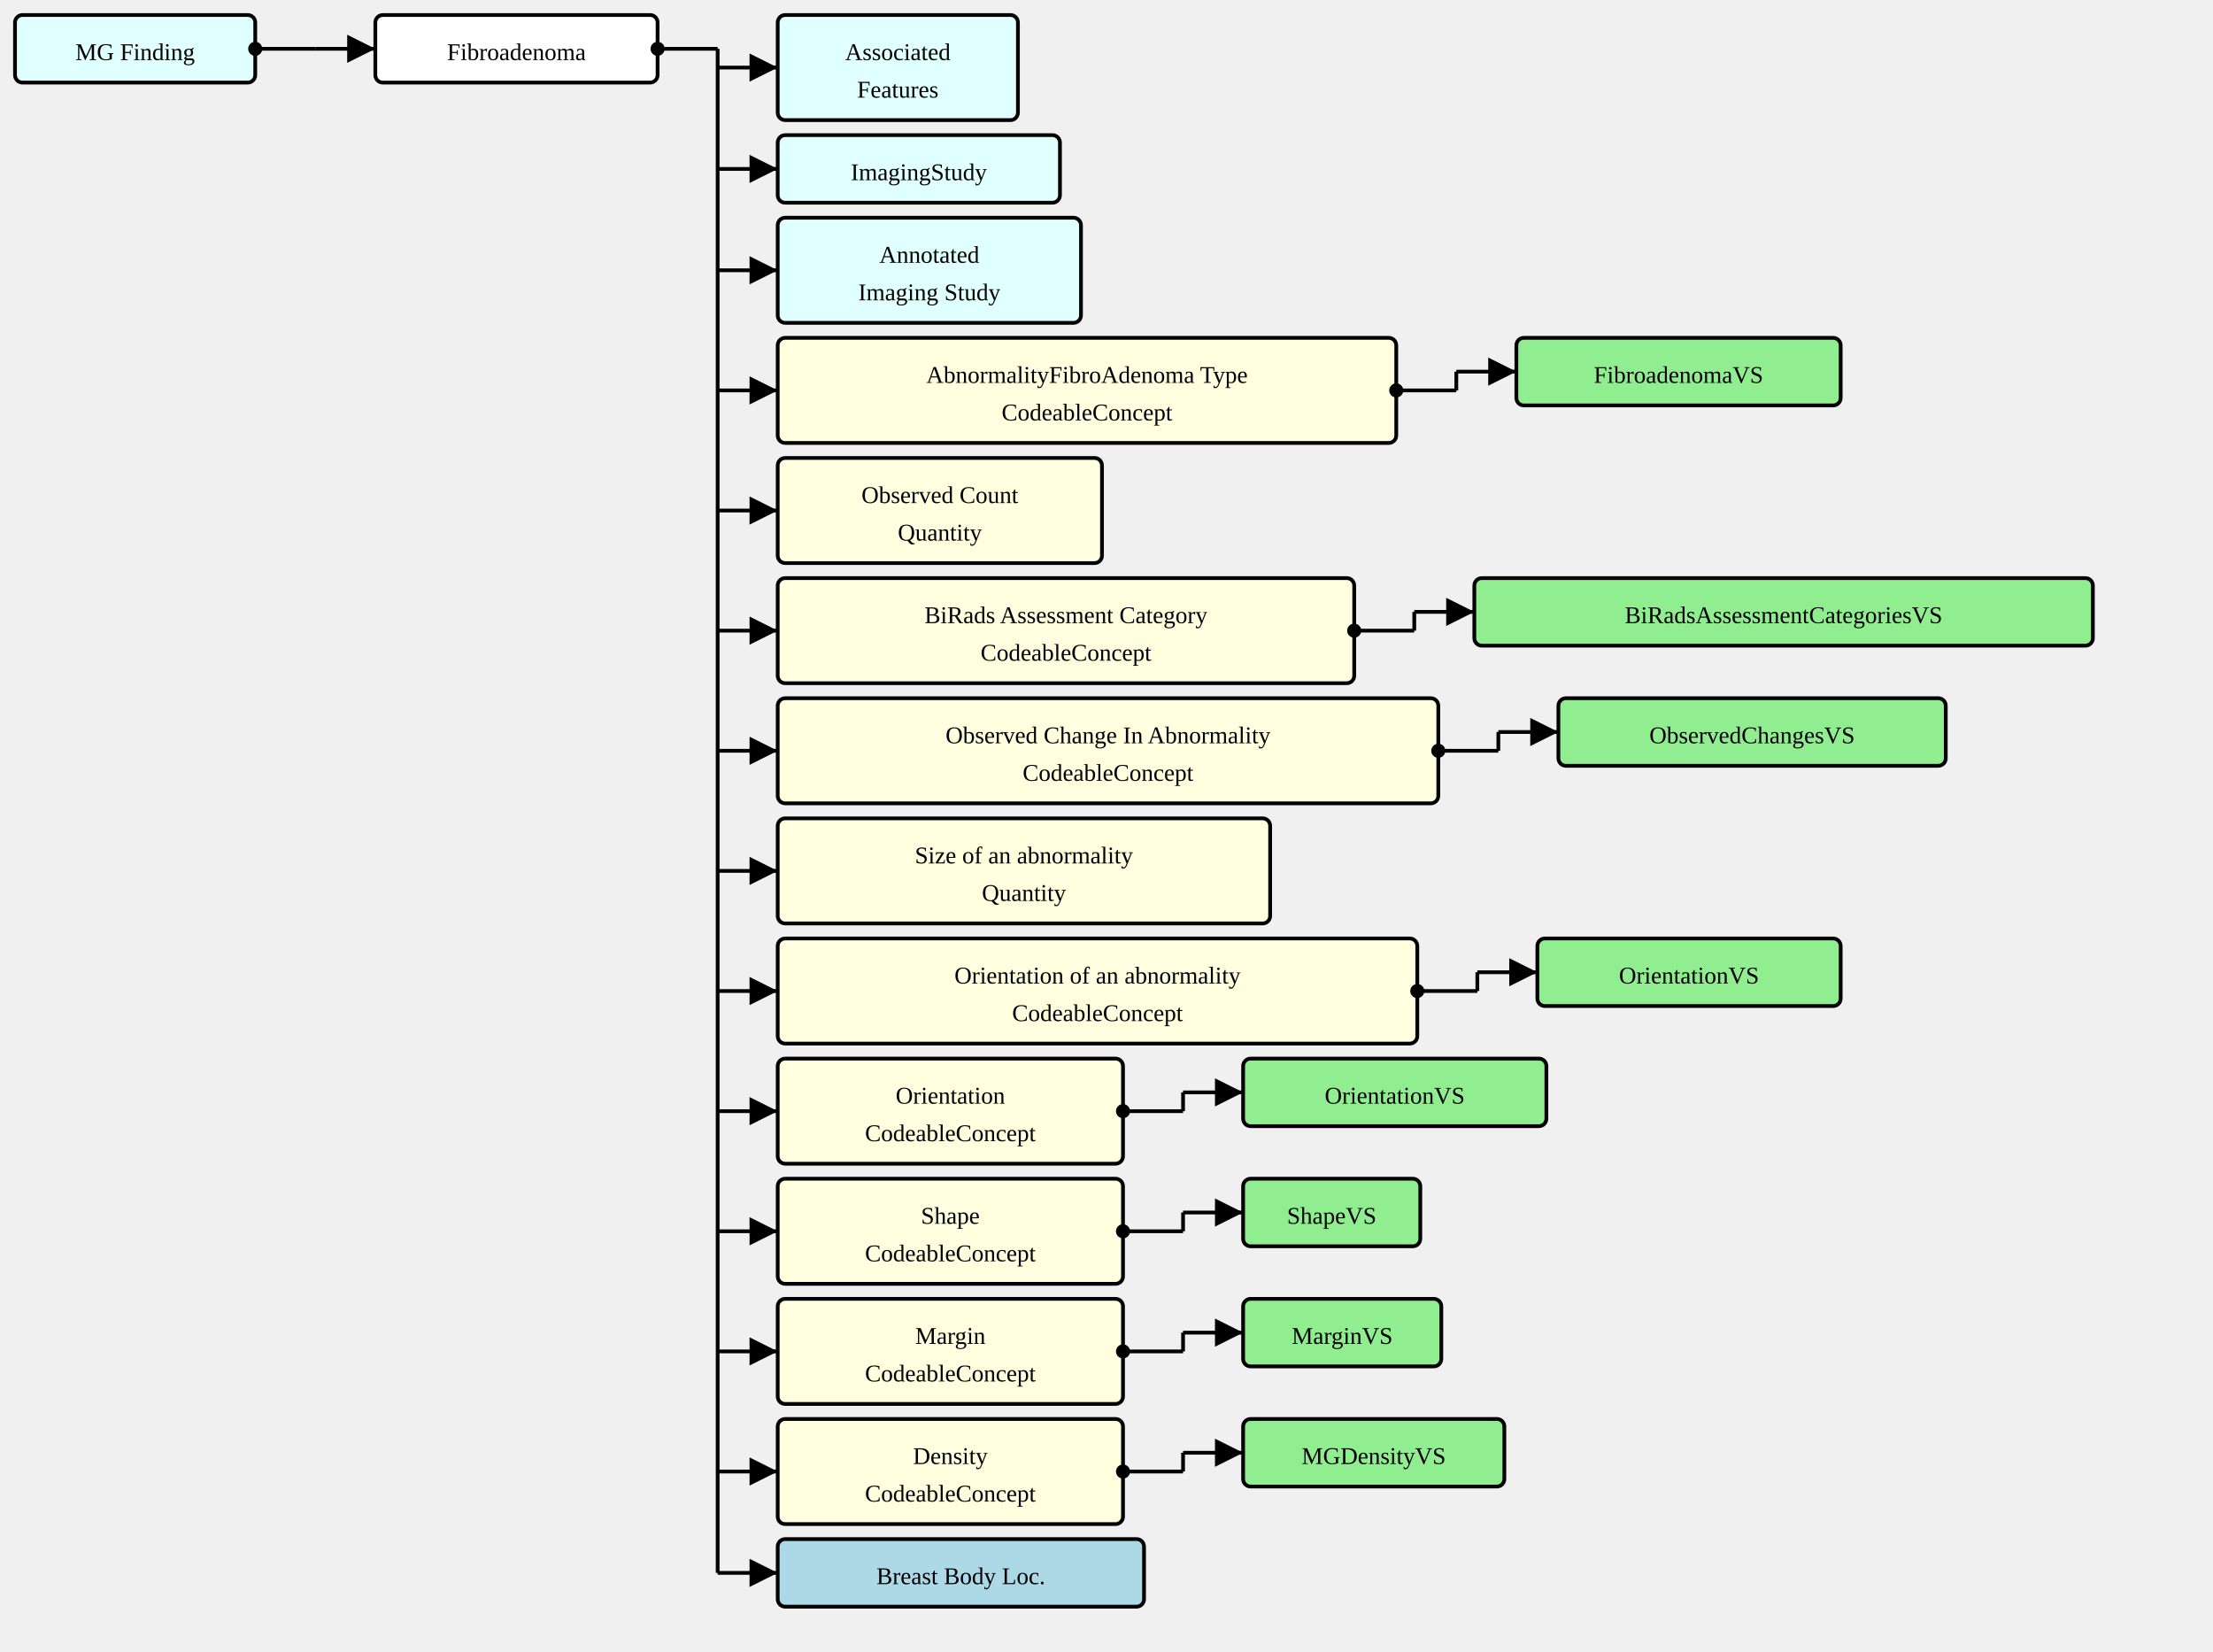
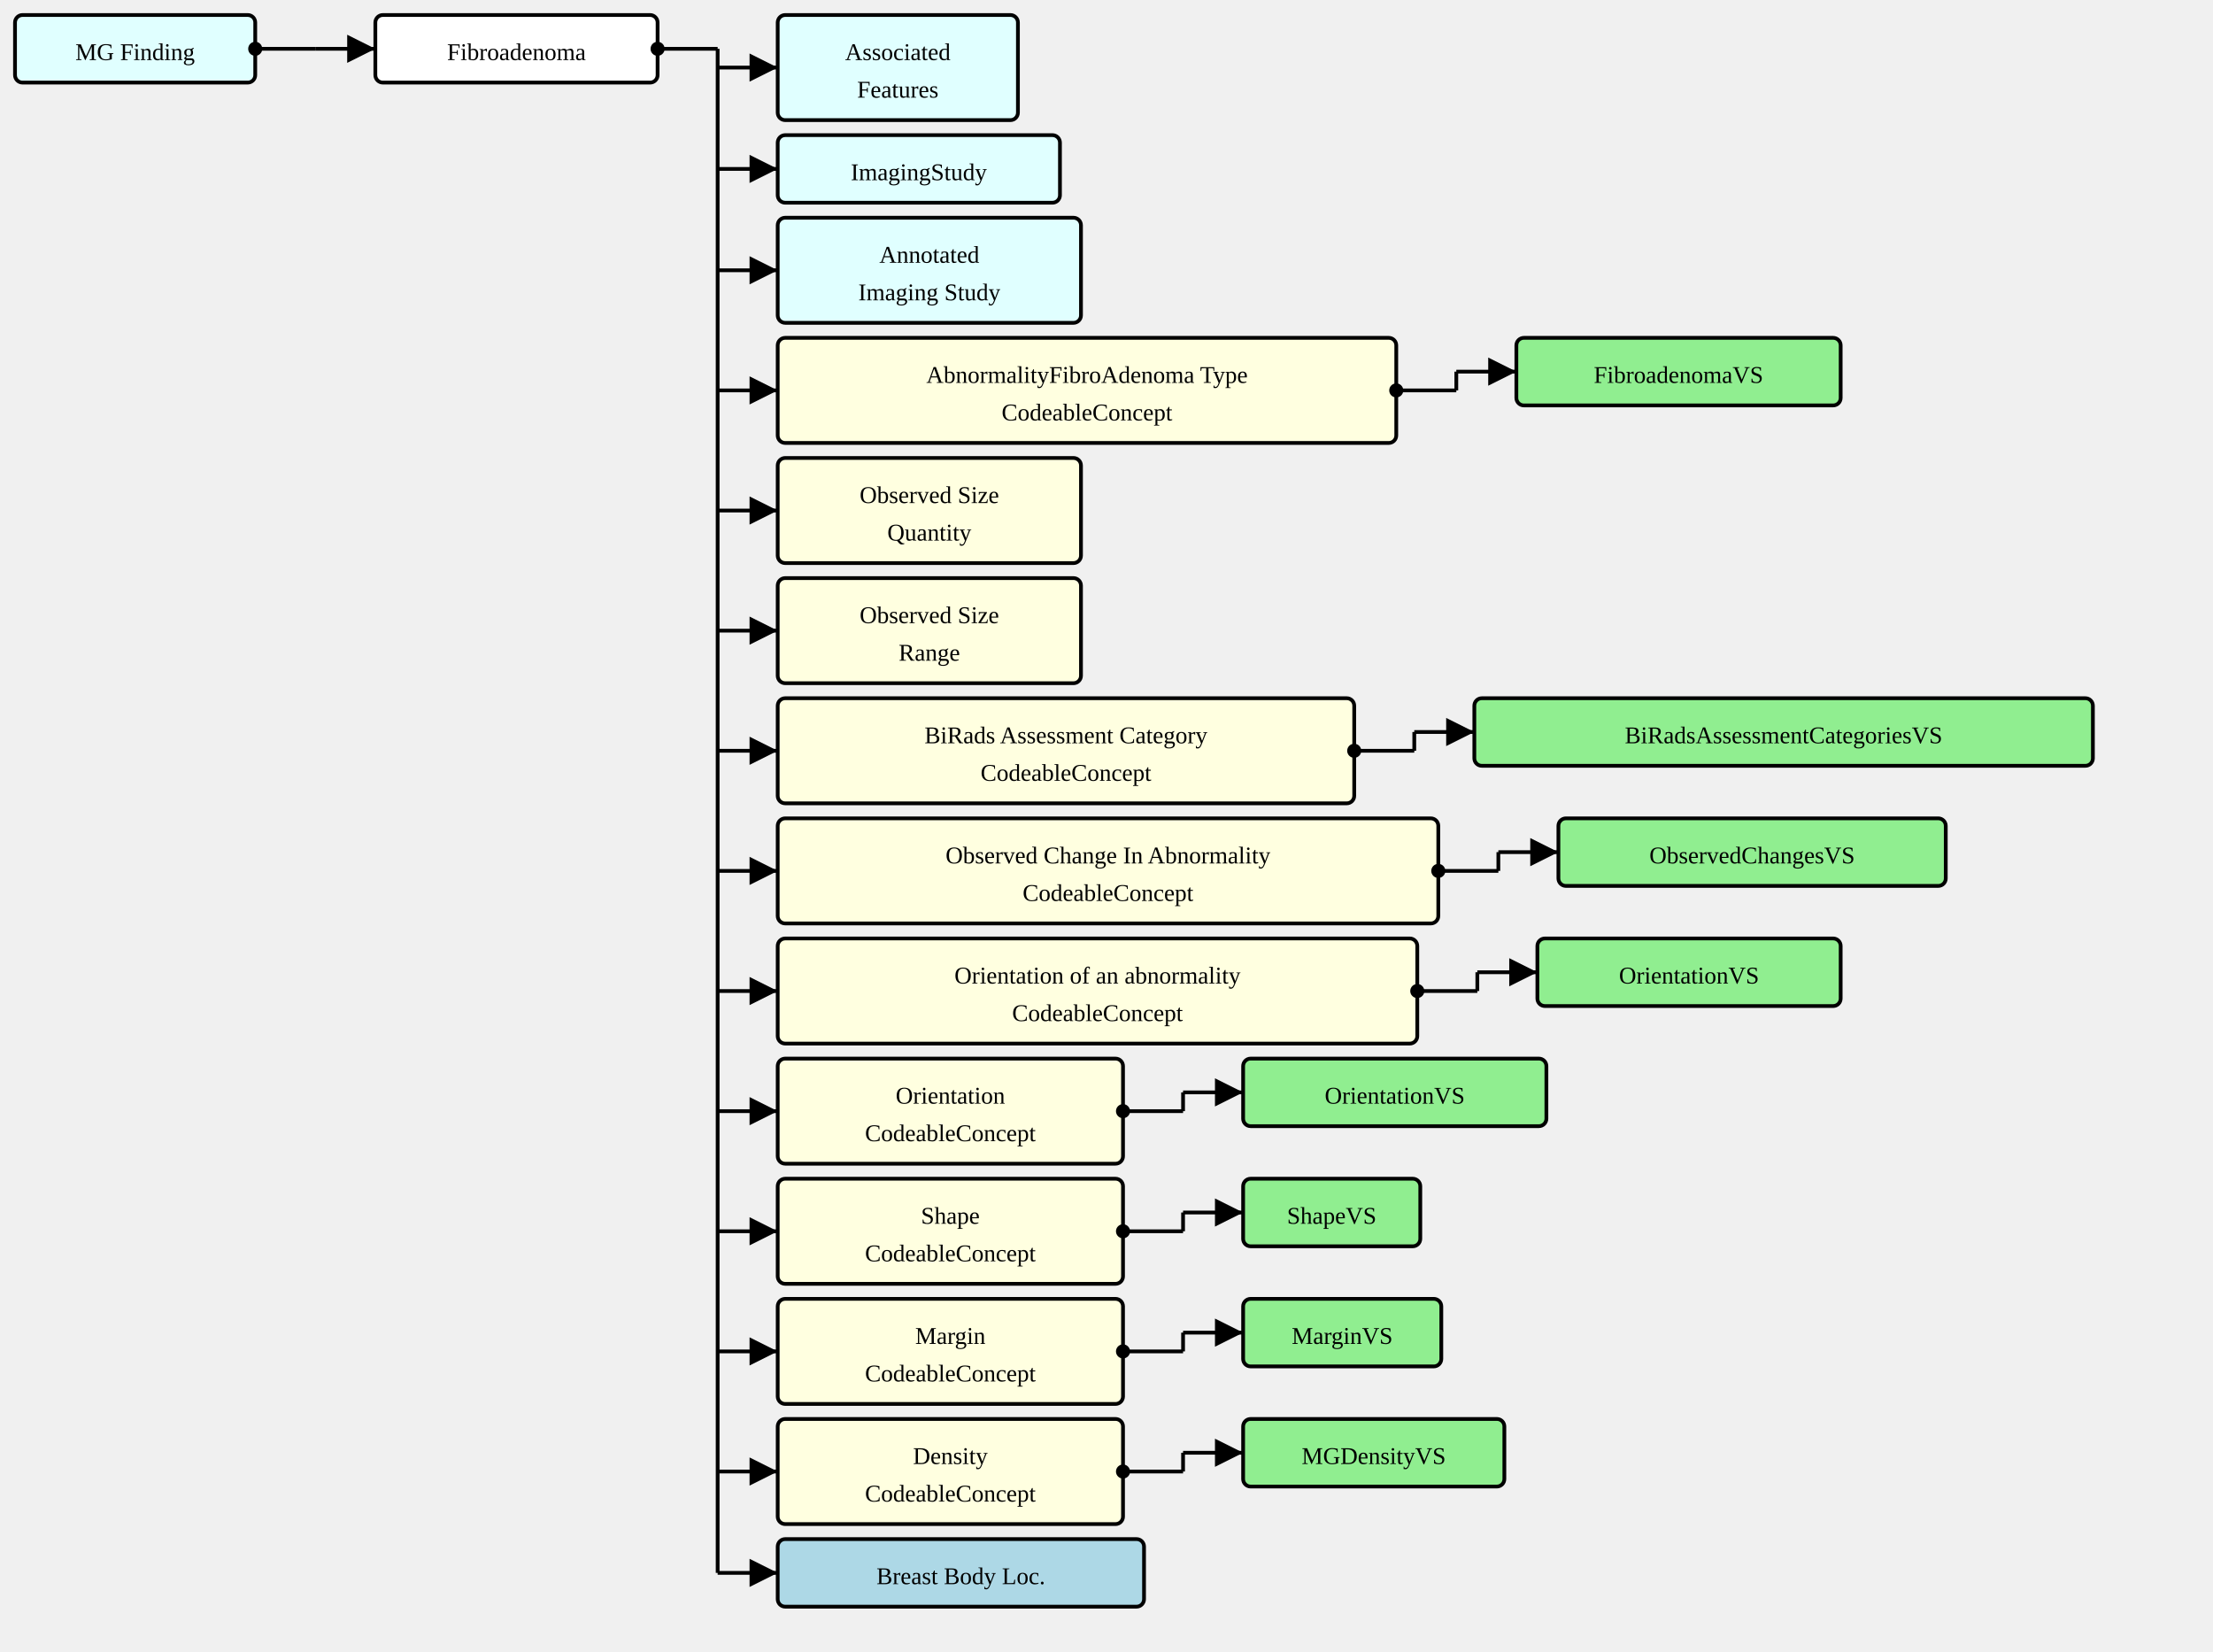
<svg xmlns="http://www.w3.org/2000/svg" version="1.1" width="1105.5" height="825">
  <defs>
    <marker id="arrowStart" markerWidth="3.75" markerHeight="3.75" markerUnits="px" refX="1.875" refY="1.875">
      <circle fill="Black" stroke-width="0" cx="1.875" cy="1.875" r="1.875" />
    </marker>
    <marker id="arrowEnd" markerWidth="7.5" markerHeight="7.5" markerUnits="px" refX="7.5" refY="3.75">
      <polygon fill="Black" stroke-width="0" points="0 0 7.5 3.75 0 7.5" />
    </marker>
  </defs>
  <g>
    <g transform="translate(7.5 7.5)">
      <rect fill="LightCyan" stroke="Black" stroke-width="1.875" x="0" y="0" width="120" height="33.75" rx="3.75" ry="3.75" />
      <a href="./StructureDefinition-MGFinding.html" target="_top">
        <text x="60" y="22.5" text-anchor="middle">MG Finding</text>
      </a>
    </g>
    <line stroke="Black" stroke-width="1.875" marker-end="url(#arrowEnd)" x1="157.5" y1="24.375" x2="187.5" y2="24.375" />
    <line stroke="Black" stroke-width="1.875" marker-start="url(#arrowStart)" x1="127.5" y1="24.375" x2="157.5" y2="24.375" />
    <line stroke="Black" stroke-width="1.875" x1="157.5" y1="24.375" x2="157.5" y2="24.375" />
  </g>
  <g>
    <g transform="translate(187.5 7.5)">
      <rect fill="White" stroke="Black" stroke-width="1.875" x="0" y="0" width="141" height="33.75" rx="3.75" ry="3.75" />
      <text x="70.5" y="22.5" text-anchor="middle">Fibroadenoma</text>
    </g>
    <line stroke="Black" stroke-width="1.875" marker-end="url(#arrowEnd)" x1="358.5" y1="33.75" x2="388.5" y2="33.75" />
    <line stroke="Black" stroke-width="1.875" marker-end="url(#arrowEnd)" x1="358.5" y1="84.375" x2="388.5" y2="84.375" />
    <line stroke="Black" stroke-width="1.875" marker-end="url(#arrowEnd)" x1="358.5" y1="135" x2="388.5" y2="135" />
    <line stroke="Black" stroke-width="1.875" marker-end="url(#arrowEnd)" x1="358.5" y1="195" x2="388.5" y2="195" />
    <line stroke="Black" stroke-width="1.875" marker-end="url(#arrowEnd)" x1="358.5" y1="255" x2="388.5" y2="255" />
    <line stroke="Black" stroke-width="1.875" marker-end="url(#arrowEnd)" x1="358.5" y1="315" x2="388.5" y2="315" />
    <line stroke="Black" stroke-width="1.875" marker-end="url(#arrowEnd)" x1="358.5" y1="375" x2="388.5" y2="375" />
    <line stroke="Black" stroke-width="1.875" marker-end="url(#arrowEnd)" x1="358.5" y1="435" x2="388.5" y2="435" />
    <line stroke="Black" stroke-width="1.875" marker-end="url(#arrowEnd)" x1="358.5" y1="495" x2="388.5" y2="495" />
    <line stroke="Black" stroke-width="1.875" marker-end="url(#arrowEnd)" x1="358.5" y1="555" x2="388.5" y2="555" />
    <line stroke="Black" stroke-width="1.875" marker-end="url(#arrowEnd)" x1="358.5" y1="615" x2="388.5" y2="615" />
    <line stroke="Black" stroke-width="1.875" marker-end="url(#arrowEnd)" x1="358.5" y1="675" x2="388.5" y2="675" />
    <line stroke="Black" stroke-width="1.875" marker-end="url(#arrowEnd)" x1="358.5" y1="735" x2="388.5" y2="735" />
    <line stroke="Black" stroke-width="1.875" marker-end="url(#arrowEnd)" x1="358.5" y1="785.625" x2="388.5" y2="785.625" />
    <line stroke="Black" stroke-width="1.875" marker-start="url(#arrowStart)" x1="328.5" y1="24.375" x2="358.5" y2="24.375" />
    <line stroke="Black" stroke-width="1.875" x1="358.5" y1="24.375" x2="358.5" y2="785.625" />
  </g>
  <g>
    <g transform="translate(388.5 7.5)">
      <rect fill="LightCyan" stroke="Black" stroke-width="1.875" x="0" y="0" width="120" height="52.5" rx="3.75" ry="3.75" />
      <a href="./StructureDefinition-AssociatedFeatures.html" target="_top">
        <text x="60" y="22.5" text-anchor="middle">Associated</text>
      </a>
      <a href="./StructureDefinition-AssociatedFeatures.html" target="_top">
        <text x="60" y="41.25" text-anchor="middle">Features</text>
      </a>
    </g>
  </g>
  <g>
    <g transform="translate(388.5 67.5)">
      <rect fill="LightCyan" stroke="Black" stroke-width="1.875" x="0" y="0" width="141" height="33.75" rx="3.75" ry="3.75" />
      <a href="./StructureDefinition-ImagingStudy.html" target="_top">
        <text x="70.5" y="22.5" text-anchor="middle">ImagingStudy</text>
      </a>
    </g>
  </g>
  <g>
    <g transform="translate(388.5 108.75)">
      <rect fill="LightCyan" stroke="Black" stroke-width="1.875" x="0" y="0" width="151.5" height="52.5" rx="3.75" ry="3.75" />
      <a href="./StructureDefinition-AimAnnotatedImagingStudy.html" target="_top">
        <text x="75.75" y="22.5" text-anchor="middle">Annotated</text>
      </a>
      <a href="./StructureDefinition-AimAnnotatedImagingStudy.html" target="_top">
        <text x="75.75" y="41.25" text-anchor="middle">Imaging Study</text>
      </a>
    </g>
  </g>
  <g>
    <g transform="translate(388.5 168.75)">
      <rect fill="LightYellow" stroke="Black" stroke-width="1.875" x="0" y="0" width="309" height="52.5" rx="3.75" ry="3.75" />
      <text x="154.5" y="22.5" text-anchor="middle">AbnormalityFibroAdenoma Type</text>
      <text x="154.5" y="41.25" text-anchor="middle">CodeableConcept</text>
    </g>
    <line stroke="Black" stroke-width="1.875" marker-end="url(#arrowEnd)" x1="727.5" y1="185.625" x2="757.5" y2="185.625" />
    <line stroke="Black" stroke-width="1.875" marker-start="url(#arrowStart)" x1="697.5" y1="195" x2="727.5" y2="195" />
    <line stroke="Black" stroke-width="1.875" x1="727.5" y1="185.625" x2="727.5" y2="195" />
  </g>
  <g>
    <g transform="translate(757.5 168.75)">
      <rect fill="LightGreen" stroke="Black" stroke-width="1.875" x="0" y="0" width="162" height="33.75" rx="3.75" ry="3.75" />
      <a href="./ValueSet-FibroadenomaVS.html" target="_top">
        <text x="81" y="22.5" text-anchor="middle">FibroadenomaVS</text>
      </a>
    </g>
  </g>
  <g>
    <g transform="translate(388.5 228.75)">
-       <rect fill="LightYellow" stroke="Black" stroke-width="1.875" x="0" y="0" width="162" height="52.5" rx="3.75" ry="3.75" />
-       <text x="81" y="22.5" text-anchor="middle">Observed Count</text>
-       <text x="81" y="41.25" text-anchor="middle">Quantity</text>
+       <rect fill="LightYellow" stroke="Black" stroke-width="1.875" x="0" y="0" width="151.5" height="52.5" rx="3.75" ry="3.75" />
+       <text x="75.75" y="22.5" text-anchor="middle">Observed Size</text>
+       <text x="75.75" y="41.25" text-anchor="middle">Quantity</text>
    </g>
  </g>
  <g>
    <g transform="translate(388.5 288.75)">
+       <rect fill="LightYellow" stroke="Black" stroke-width="1.875" x="0" y="0" width="151.5" height="52.5" rx="3.75" ry="3.75" />
+       <text x="75.75" y="22.5" text-anchor="middle">Observed Size</text>
+       <text x="75.75" y="41.25" text-anchor="middle">Range</text>
+     </g>
+   </g>
+   <g>
+     <g transform="translate(388.5 348.75)">
      <rect fill="LightYellow" stroke="Black" stroke-width="1.875" x="0" y="0" width="288" height="52.5" rx="3.75" ry="3.75" />
      <text x="144" y="22.5" text-anchor="middle">BiRads Assessment Category</text>
      <text x="144" y="41.25" text-anchor="middle">CodeableConcept</text>
    </g>
-     <line stroke="Black" stroke-width="1.875" marker-end="url(#arrowEnd)" x1="706.5" y1="305.625" x2="736.5" y2="305.625" />
-     <line stroke="Black" stroke-width="1.875" marker-start="url(#arrowStart)" x1="676.5" y1="315" x2="706.5" y2="315" />
-     <line stroke="Black" stroke-width="1.875" x1="706.5" y1="305.625" x2="706.5" y2="315" />
-   </g>
-   <g>
-     <g transform="translate(736.5 288.75)">
+     <line stroke="Black" stroke-width="1.875" marker-end="url(#arrowEnd)" x1="706.5" y1="365.625" x2="736.5" y2="365.625" />
+     <line stroke="Black" stroke-width="1.875" marker-start="url(#arrowStart)" x1="676.5" y1="375" x2="706.5" y2="375" />
+     <line stroke="Black" stroke-width="1.875" x1="706.5" y1="365.625" x2="706.5" y2="375" />
+   </g>
+   <g>
+     <g transform="translate(736.5 348.75)">
      <rect fill="LightGreen" stroke="Black" stroke-width="1.875" x="0" y="0" width="309" height="33.75" rx="3.75" ry="3.75" />
      <a href="./ValueSet-BiRadsAssessmentCategoriesVS.html" target="_top">
        <text x="154.5" y="22.5" text-anchor="middle">BiRadsAssessmentCategoriesVS</text>
      </a>
    </g>
  </g>
  <g>
-     <g transform="translate(388.5 348.75)">
+     <g transform="translate(388.5 408.75)">
      <rect fill="LightYellow" stroke="Black" stroke-width="1.875" x="0" y="0" width="330" height="52.5" rx="3.75" ry="3.75" />
      <text x="165" y="22.5" text-anchor="middle">Observed Change In Abnormality</text>
      <text x="165" y="41.25" text-anchor="middle">CodeableConcept</text>
    </g>
-     <line stroke="Black" stroke-width="1.875" marker-end="url(#arrowEnd)" x1="748.5" y1="365.625" x2="778.5" y2="365.625" />
-     <line stroke="Black" stroke-width="1.875" marker-start="url(#arrowStart)" x1="718.5" y1="375" x2="748.5" y2="375" />
-     <line stroke="Black" stroke-width="1.875" x1="748.5" y1="365.625" x2="748.5" y2="375" />
-   </g>
-   <g>
-     <g transform="translate(778.5 348.75)">
+     <line stroke="Black" stroke-width="1.875" marker-end="url(#arrowEnd)" x1="748.5" y1="425.625" x2="778.5" y2="425.625" />
+     <line stroke="Black" stroke-width="1.875" marker-start="url(#arrowStart)" x1="718.5" y1="435" x2="748.5" y2="435" />
+     <line stroke="Black" stroke-width="1.875" x1="748.5" y1="425.625" x2="748.5" y2="435" />
+   </g>
+   <g>
+     <g transform="translate(778.5 408.75)">
      <rect fill="LightGreen" stroke="Black" stroke-width="1.875" x="0" y="0" width="193.5" height="33.75" rx="3.75" ry="3.75" />
      <a href="./ValueSet-ObservedChangesVS.html" target="_top">
        <text x="96.75" y="22.5" text-anchor="middle">ObservedChangesVS</text>
      </a>
-     </g>
-   </g>
-   <g>
-     <g transform="translate(388.5 408.75)">
-       <rect fill="LightYellow" stroke="Black" stroke-width="1.875" x="0" y="0" width="246" height="52.5" rx="3.75" ry="3.75" />
-       <text x="123" y="22.5" text-anchor="middle">Size of an abnormality</text>
-       <text x="123" y="41.25" text-anchor="middle">Quantity</text>
    </g>
  </g>
  <g>
    <g transform="translate(388.5 468.75)">
      <rect fill="LightYellow" stroke="Black" stroke-width="1.875" x="0" y="0" width="319.5" height="52.5" rx="3.75" ry="3.75" />
      <text x="159.75" y="22.5" text-anchor="middle">Orientation of an abnormality</text>
      <text x="159.75" y="41.25" text-anchor="middle">CodeableConcept</text>
    </g>
    <line stroke="Black" stroke-width="1.875" marker-end="url(#arrowEnd)" x1="738" y1="485.625" x2="768" y2="485.625" />
    <line stroke="Black" stroke-width="1.875" marker-start="url(#arrowStart)" x1="708" y1="495" x2="738" y2="495" />
    <line stroke="Black" stroke-width="1.875" x1="738" y1="485.625" x2="738" y2="495" />
  </g>
  <g>
    <g transform="translate(767.9999 468.75)">
      <rect fill="LightGreen" stroke="Black" stroke-width="1.875" x="0" y="0" width="151.5" height="33.75" rx="3.75" ry="3.75" />
      <a href="./ValueSet-OrientationVS.html" target="_top">
        <text x="75.75" y="22.5" text-anchor="middle">OrientationVS</text>
      </a>
    </g>
  </g>
  <g>
    <g transform="translate(388.5 528.75)">
      <rect fill="LightYellow" stroke="Black" stroke-width="1.875" x="0" y="0" width="172.5" height="52.5" rx="3.75" ry="3.75" />
      <text x="86.25" y="22.5" text-anchor="middle">Orientation</text>
      <text x="86.25" y="41.25" text-anchor="middle">CodeableConcept</text>
    </g>
    <line stroke="Black" stroke-width="1.875" marker-end="url(#arrowEnd)" x1="591" y1="545.625" x2="621" y2="545.625" />
    <line stroke="Black" stroke-width="1.875" marker-start="url(#arrowStart)" x1="561" y1="555" x2="591" y2="555" />
    <line stroke="Black" stroke-width="1.875" x1="591" y1="545.625" x2="591" y2="555" />
  </g>
  <g>
    <g transform="translate(621 528.75)">
      <rect fill="LightGreen" stroke="Black" stroke-width="1.875" x="0" y="0" width="151.5" height="33.75" rx="3.75" ry="3.75" />
      <a href="./ValueSet-OrientationVS.html" target="_top">
        <text x="75.75" y="22.5" text-anchor="middle">OrientationVS</text>
      </a>
    </g>
  </g>
  <g>
    <g transform="translate(388.5 588.75)">
      <rect fill="LightYellow" stroke="Black" stroke-width="1.875" x="0" y="0" width="172.5" height="52.5" rx="3.75" ry="3.75" />
      <text x="86.25" y="22.5" text-anchor="middle">Shape</text>
      <text x="86.25" y="41.25" text-anchor="middle">CodeableConcept</text>
    </g>
    <line stroke="Black" stroke-width="1.875" marker-end="url(#arrowEnd)" x1="591" y1="605.625" x2="621" y2="605.625" />
    <line stroke="Black" stroke-width="1.875" marker-start="url(#arrowStart)" x1="561" y1="615" x2="591" y2="615" />
    <line stroke="Black" stroke-width="1.875" x1="591" y1="605.625" x2="591" y2="615" />
  </g>
  <g>
    <g transform="translate(621 588.75)">
      <rect fill="LightGreen" stroke="Black" stroke-width="1.875" x="0" y="0" width="88.5" height="33.75" rx="3.75" ry="3.75" />
      <a href="./ValueSet-ShapeVS.html" target="_top">
        <text x="44.25" y="22.5" text-anchor="middle">ShapeVS</text>
      </a>
    </g>
  </g>
  <g>
    <g transform="translate(388.5 648.75)">
      <rect fill="LightYellow" stroke="Black" stroke-width="1.875" x="0" y="0" width="172.5" height="52.5" rx="3.75" ry="3.75" />
      <text x="86.25" y="22.5" text-anchor="middle">Margin</text>
      <text x="86.25" y="41.25" text-anchor="middle">CodeableConcept</text>
    </g>
    <line stroke="Black" stroke-width="1.875" marker-end="url(#arrowEnd)" x1="591" y1="665.625" x2="621" y2="665.625" />
    <line stroke="Black" stroke-width="1.875" marker-start="url(#arrowStart)" x1="561" y1="675" x2="591" y2="675" />
    <line stroke="Black" stroke-width="1.875" x1="591" y1="665.625" x2="591" y2="675" />
  </g>
  <g>
    <g transform="translate(621 648.75)">
      <rect fill="LightGreen" stroke="Black" stroke-width="1.875" x="0" y="0" width="99" height="33.75" rx="3.75" ry="3.75" />
      <a href="./ValueSet-MarginVS.html" target="_top">
        <text x="49.5" y="22.5" text-anchor="middle">MarginVS</text>
      </a>
    </g>
  </g>
  <g>
    <g transform="translate(388.5 708.75)">
      <rect fill="LightYellow" stroke="Black" stroke-width="1.875" x="0" y="0" width="172.5" height="52.5" rx="3.75" ry="3.75" />
      <text x="86.25" y="22.5" text-anchor="middle">Density</text>
      <text x="86.25" y="41.25" text-anchor="middle">CodeableConcept</text>
    </g>
    <line stroke="Black" stroke-width="1.875" marker-end="url(#arrowEnd)" x1="591" y1="725.625" x2="621" y2="725.625" />
    <line stroke="Black" stroke-width="1.875" marker-start="url(#arrowStart)" x1="561" y1="735" x2="591" y2="735" />
    <line stroke="Black" stroke-width="1.875" x1="591" y1="725.625" x2="591" y2="735" />
  </g>
  <g>
    <g transform="translate(621 708.75)">
      <rect fill="LightGreen" stroke="Black" stroke-width="1.875" x="0" y="0" width="130.5" height="33.75" rx="3.75" ry="3.75" />
      <a href="./ValueSet-MGDensityVS.html" target="_top">
        <text x="65.25" y="22.5" text-anchor="middle">MGDensityVS</text>
      </a>
    </g>
  </g>
  <g>
    <g transform="translate(388.5 768.75)">
      <rect fill="LightBlue" stroke="Black" stroke-width="1.875" x="0" y="0" width="183" height="33.75" rx="3.75" ry="3.75" />
      <a href="./StructureDefinition-BreastBodyLocationExtension.html" target="_top">
        <text x="91.5" y="22.5" text-anchor="middle">Breast Body Loc.</text>
      </a>
    </g>
  </g>
</svg>
